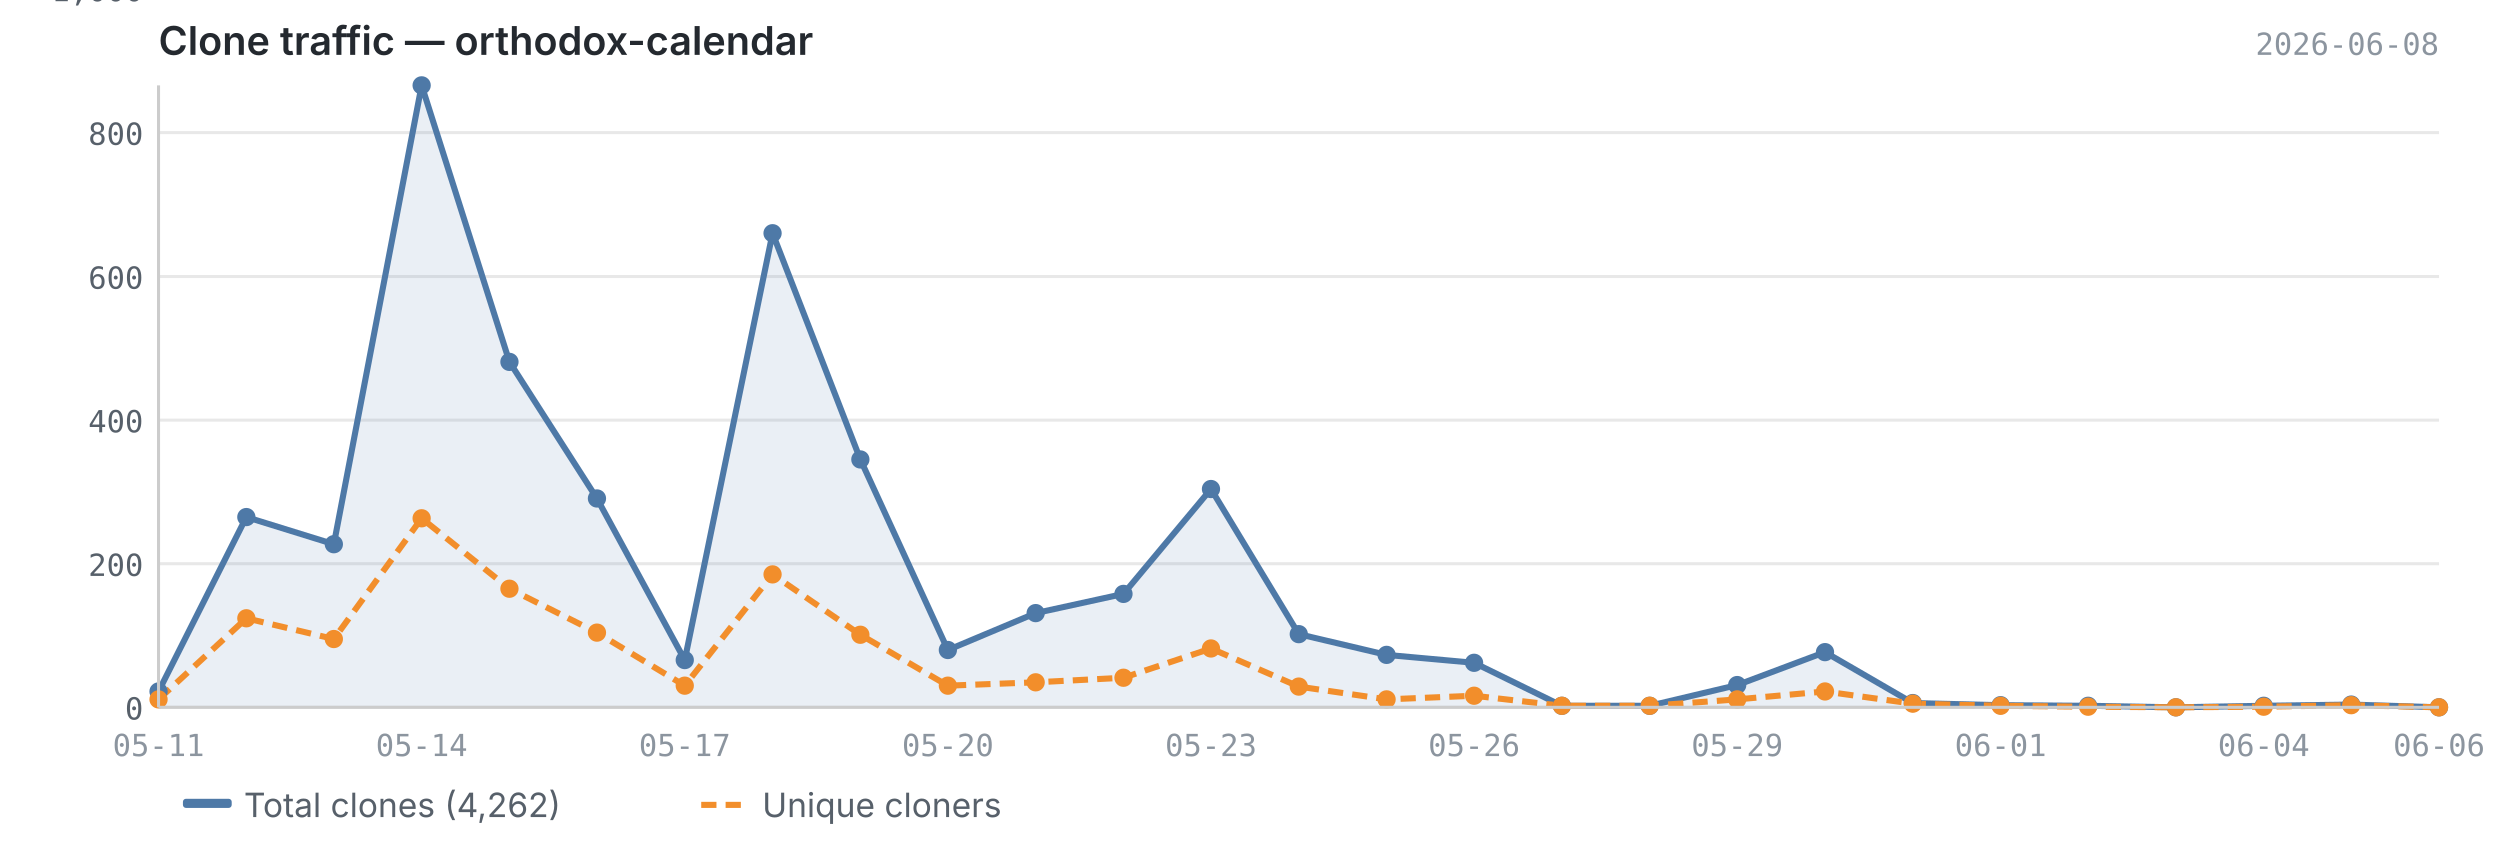
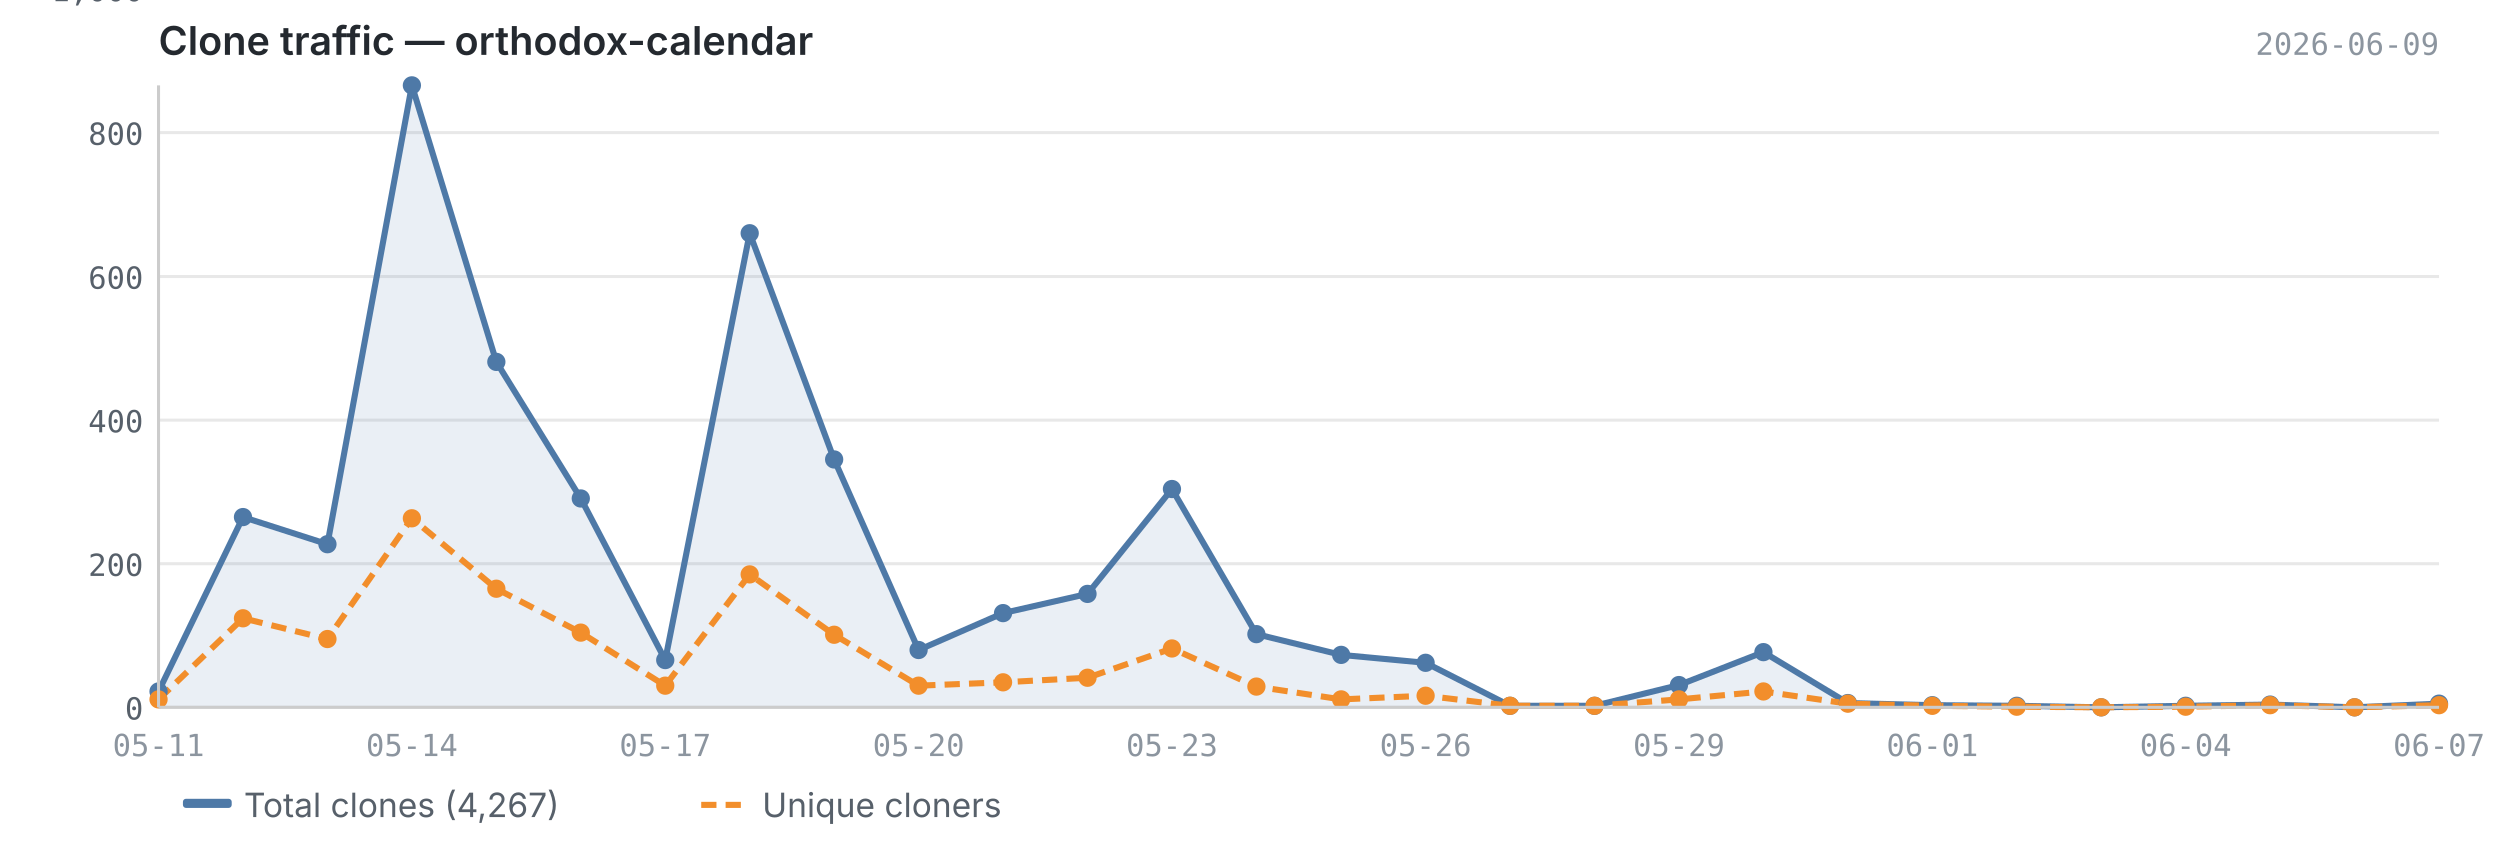
<svg xmlns="http://www.w3.org/2000/svg" viewBox="0 0 820 280" width="820" height="280">
  <text x="52" y="18" font-size="13" font-weight="600" fill="#24292f" font-family="-apple-system, BlinkMacSystemFont, 'Segoe UI', sans-serif">Clone traffic — orthodox-calendar</text>
-   <text x="800" y="18" font-size="10" fill="#8c959f" font-family="ui-monospace, SFMono-Regular, 'SF Mono', Menlo, monospace" text-anchor="end">2026-06-08</text>
+   <text x="800" y="18" font-size="10" fill="#8c959f" font-family="ui-monospace, SFMono-Regular, 'SF Mono', Menlo, monospace" text-anchor="end">2026-06-09</text>
  <line x1="52" y1="232.0" x2="800" y2="232.0" stroke="#e8e8e8" stroke-width="1" />
  <line x1="52" y1="184.9" x2="800" y2="184.9" stroke="#e8e8e8" stroke-width="1" />
  <line x1="52" y1="137.8" x2="800" y2="137.8" stroke="#e8e8e8" stroke-width="1" />
  <line x1="52" y1="90.7" x2="800" y2="90.7" stroke="#e8e8e8" stroke-width="1" />
  <line x1="52" y1="43.5" x2="800" y2="43.5" stroke="#e8e8e8" stroke-width="1" />
  <line x1="52" y1="-3.6" x2="800" y2="-3.6" stroke="#e8e8e8" stroke-width="1" />
-   <path d="M52.0,226.8 L52.0,226.8 L80.8,169.6 L109.5,178.5 L138.3,28.0 L167.1,118.7 L195.8,163.5 L224.6,216.5 L253.4,76.5 L282.2,150.7 L310.9,213.2 L339.7,201.1 L368.5,194.8 L397.2,160.4 L426.0,208.0 L454.8,214.8 L483.5,217.4 L512.3,231.5 L541.1,231.5 L569.8,224.7 L598.6,213.9 L627.4,230.6 L656.2,231.3 L684.9,231.5 L713.7,232.0 L742.5,231.5 L771.2,231.1 L800.0,232.0 L800.0,232.0 L52.0,232.0Z" fill="#4e79a7" opacity="0.12" />
-   <polyline points="52.0,226.8 80.8,169.6 109.5,178.5 138.3,28.0 167.1,118.7 195.8,163.5 224.6,216.5 253.4,76.5 282.2,150.7 310.9,213.2 339.7,201.1 368.5,194.8 397.2,160.4 426.0,208.0 454.8,214.8 483.5,217.4 512.3,231.5 541.1,231.5 569.8,224.7 598.6,213.9 627.4,230.6 656.2,231.3 684.9,231.5 713.7,232.0 742.5,231.5 771.2,231.1 800.0,232.0" fill="none" stroke="#4e79a7" stroke-width="2" stroke-linejoin="round" />
-   <polyline points="52.0,229.4 80.8,202.8 109.5,209.6 138.3,170.0 167.1,193.1 195.8,207.5 224.6,224.9 253.4,188.4 282.2,208.2 310.9,224.9 339.7,223.8 368.5,222.3 397.2,212.7 426.0,225.2 454.8,229.4 483.5,228.2 512.3,231.5 541.1,231.5 569.8,229.4 598.6,226.8 627.4,230.8 656.2,231.5 684.9,231.8 713.7,232.0 742.5,231.8 771.2,231.3 800.0,232.0" fill="none" stroke="#f28e2b" stroke-width="2" stroke-linejoin="round" stroke-dasharray="5,3" />
+   <path d="M52.0,226.8 L52.0,226.8 L79.7,169.6 L107.4,178.5 L135.1,28.0 L162.8,118.7 L190.5,163.5 L218.2,216.5 L245.9,76.5 L273.6,150.7 L301.3,213.2 L329.0,201.1 L356.7,194.8 L384.4,160.4 L412.1,208.0 L439.9,214.8 L467.6,217.4 L495.3,231.5 L523.0,231.5 L550.7,224.7 L578.4,213.9 L606.1,230.6 L633.8,231.3 L661.5,231.5 L689.2,232.0 L716.9,231.5 L744.6,231.1 L772.3,232.0 L800.0,230.8 L800.0,232.0 L52.0,232.0Z" fill="#4e79a7" opacity="0.12" />
+   <polyline points="52.0,226.8 79.7,169.6 107.4,178.5 135.1,28.0 162.8,118.7 190.5,163.5 218.2,216.5 245.9,76.5 273.6,150.7 301.3,213.2 329.0,201.1 356.7,194.8 384.4,160.4 412.1,208.0 439.9,214.8 467.6,217.4 495.3,231.5 523.0,231.5 550.7,224.7 578.4,213.9 606.1,230.6 633.8,231.3 661.5,231.5 689.2,232.0 716.9,231.5 744.6,231.1 772.3,232.0 800.0,230.8" fill="none" stroke="#4e79a7" stroke-width="2" stroke-linejoin="round" />
+   <polyline points="52.0,229.4 79.7,202.8 107.4,209.6 135.1,170.0 162.8,193.1 190.5,207.5 218.2,224.9 245.9,188.4 273.6,208.2 301.3,224.9 329.0,223.8 356.7,222.3 384.4,212.7 412.1,225.2 439.9,229.4 467.6,228.2 495.3,231.5 523.0,231.5 550.7,229.4 578.4,226.8 606.1,230.8 633.8,231.5 661.5,231.8 689.2,232.0 716.9,231.8 744.6,231.3 772.3,232.0 800.0,231.3" fill="none" stroke="#f28e2b" stroke-width="2" stroke-linejoin="round" stroke-dasharray="5,3" />
  <circle cx="52.0" cy="226.8" r="3" fill="#4e79a7" />
-   <circle cx="80.8" cy="169.6" r="3" fill="#4e79a7" />
-   <circle cx="109.5" cy="178.5" r="3" fill="#4e79a7" />
-   <circle cx="138.3" cy="28.0" r="3" fill="#4e79a7" />
-   <circle cx="167.1" cy="118.7" r="3" fill="#4e79a7" />
-   <circle cx="195.8" cy="163.5" r="3" fill="#4e79a7" />
-   <circle cx="224.6" cy="216.5" r="3" fill="#4e79a7" />
-   <circle cx="253.4" cy="76.5" r="3" fill="#4e79a7" />
-   <circle cx="282.2" cy="150.7" r="3" fill="#4e79a7" />
-   <circle cx="310.9" cy="213.2" r="3" fill="#4e79a7" />
-   <circle cx="339.7" cy="201.1" r="3" fill="#4e79a7" />
-   <circle cx="368.5" cy="194.8" r="3" fill="#4e79a7" />
-   <circle cx="397.2" cy="160.4" r="3" fill="#4e79a7" />
-   <circle cx="426.0" cy="208.0" r="3" fill="#4e79a7" />
-   <circle cx="454.8" cy="214.8" r="3" fill="#4e79a7" />
-   <circle cx="483.5" cy="217.4" r="3" fill="#4e79a7" />
-   <circle cx="512.3" cy="231.5" r="3" fill="#4e79a7" />
-   <circle cx="541.1" cy="231.5" r="3" fill="#4e79a7" />
-   <circle cx="569.8" cy="224.7" r="3" fill="#4e79a7" />
-   <circle cx="598.6" cy="213.9" r="3" fill="#4e79a7" />
-   <circle cx="627.4" cy="230.6" r="3" fill="#4e79a7" />
-   <circle cx="656.2" cy="231.3" r="3" fill="#4e79a7" />
-   <circle cx="684.9" cy="231.5" r="3" fill="#4e79a7" />
-   <circle cx="713.7" cy="232.0" r="3" fill="#4e79a7" />
-   <circle cx="742.5" cy="231.5" r="3" fill="#4e79a7" />
-   <circle cx="771.2" cy="231.1" r="3" fill="#4e79a7" />
-   <circle cx="800.0" cy="232.0" r="3" fill="#4e79a7" />
+   <circle cx="79.7" cy="169.6" r="3" fill="#4e79a7" />
+   <circle cx="107.4" cy="178.5" r="3" fill="#4e79a7" />
+   <circle cx="135.1" cy="28.0" r="3" fill="#4e79a7" />
+   <circle cx="162.8" cy="118.7" r="3" fill="#4e79a7" />
+   <circle cx="190.5" cy="163.5" r="3" fill="#4e79a7" />
+   <circle cx="218.2" cy="216.5" r="3" fill="#4e79a7" />
+   <circle cx="245.9" cy="76.5" r="3" fill="#4e79a7" />
+   <circle cx="273.6" cy="150.7" r="3" fill="#4e79a7" />
+   <circle cx="301.3" cy="213.2" r="3" fill="#4e79a7" />
+   <circle cx="329.0" cy="201.1" r="3" fill="#4e79a7" />
+   <circle cx="356.7" cy="194.8" r="3" fill="#4e79a7" />
+   <circle cx="384.4" cy="160.4" r="3" fill="#4e79a7" />
+   <circle cx="412.1" cy="208.0" r="3" fill="#4e79a7" />
+   <circle cx="439.9" cy="214.8" r="3" fill="#4e79a7" />
+   <circle cx="467.6" cy="217.4" r="3" fill="#4e79a7" />
+   <circle cx="495.3" cy="231.5" r="3" fill="#4e79a7" />
+   <circle cx="523.0" cy="231.5" r="3" fill="#4e79a7" />
+   <circle cx="550.7" cy="224.7" r="3" fill="#4e79a7" />
+   <circle cx="578.4" cy="213.9" r="3" fill="#4e79a7" />
+   <circle cx="606.1" cy="230.6" r="3" fill="#4e79a7" />
+   <circle cx="633.8" cy="231.3" r="3" fill="#4e79a7" />
+   <circle cx="661.5" cy="231.5" r="3" fill="#4e79a7" />
+   <circle cx="689.2" cy="232.0" r="3" fill="#4e79a7" />
+   <circle cx="716.9" cy="231.5" r="3" fill="#4e79a7" />
+   <circle cx="744.6" cy="231.1" r="3" fill="#4e79a7" />
+   <circle cx="772.3" cy="232.0" r="3" fill="#4e79a7" />
+   <circle cx="800.0" cy="230.8" r="3" fill="#4e79a7" />
  <circle cx="52.0" cy="229.4" r="3" fill="#f28e2b" />
-   <circle cx="80.8" cy="202.8" r="3" fill="#f28e2b" />
-   <circle cx="109.5" cy="209.6" r="3" fill="#f28e2b" />
-   <circle cx="138.3" cy="170.0" r="3" fill="#f28e2b" />
-   <circle cx="167.1" cy="193.1" r="3" fill="#f28e2b" />
-   <circle cx="195.8" cy="207.5" r="3" fill="#f28e2b" />
-   <circle cx="224.6" cy="224.9" r="3" fill="#f28e2b" />
-   <circle cx="253.4" cy="188.4" r="3" fill="#f28e2b" />
-   <circle cx="282.2" cy="208.2" r="3" fill="#f28e2b" />
-   <circle cx="310.9" cy="224.9" r="3" fill="#f28e2b" />
-   <circle cx="339.7" cy="223.8" r="3" fill="#f28e2b" />
-   <circle cx="368.5" cy="222.3" r="3" fill="#f28e2b" />
-   <circle cx="397.2" cy="212.7" r="3" fill="#f28e2b" />
-   <circle cx="426.0" cy="225.2" r="3" fill="#f28e2b" />
-   <circle cx="454.8" cy="229.4" r="3" fill="#f28e2b" />
-   <circle cx="483.5" cy="228.2" r="3" fill="#f28e2b" />
-   <circle cx="512.3" cy="231.5" r="3" fill="#f28e2b" />
-   <circle cx="541.1" cy="231.5" r="3" fill="#f28e2b" />
-   <circle cx="569.8" cy="229.4" r="3" fill="#f28e2b" />
-   <circle cx="598.6" cy="226.8" r="3" fill="#f28e2b" />
-   <circle cx="627.4" cy="230.8" r="3" fill="#f28e2b" />
-   <circle cx="656.2" cy="231.5" r="3" fill="#f28e2b" />
-   <circle cx="684.9" cy="231.8" r="3" fill="#f28e2b" />
-   <circle cx="713.7" cy="232.0" r="3" fill="#f28e2b" />
-   <circle cx="742.5" cy="231.8" r="3" fill="#f28e2b" />
-   <circle cx="771.2" cy="231.3" r="3" fill="#f28e2b" />
-   <circle cx="800.0" cy="232.0" r="3" fill="#f28e2b" />
+   <circle cx="79.7" cy="202.8" r="3" fill="#f28e2b" />
+   <circle cx="107.4" cy="209.6" r="3" fill="#f28e2b" />
+   <circle cx="135.1" cy="170.0" r="3" fill="#f28e2b" />
+   <circle cx="162.8" cy="193.1" r="3" fill="#f28e2b" />
+   <circle cx="190.5" cy="207.5" r="3" fill="#f28e2b" />
+   <circle cx="218.2" cy="224.9" r="3" fill="#f28e2b" />
+   <circle cx="245.9" cy="188.4" r="3" fill="#f28e2b" />
+   <circle cx="273.6" cy="208.2" r="3" fill="#f28e2b" />
+   <circle cx="301.3" cy="224.9" r="3" fill="#f28e2b" />
+   <circle cx="329.0" cy="223.8" r="3" fill="#f28e2b" />
+   <circle cx="356.7" cy="222.3" r="3" fill="#f28e2b" />
+   <circle cx="384.4" cy="212.7" r="3" fill="#f28e2b" />
+   <circle cx="412.1" cy="225.2" r="3" fill="#f28e2b" />
+   <circle cx="439.9" cy="229.4" r="3" fill="#f28e2b" />
+   <circle cx="467.6" cy="228.2" r="3" fill="#f28e2b" />
+   <circle cx="495.3" cy="231.5" r="3" fill="#f28e2b" />
+   <circle cx="523.0" cy="231.5" r="3" fill="#f28e2b" />
+   <circle cx="550.7" cy="229.4" r="3" fill="#f28e2b" />
+   <circle cx="578.4" cy="226.8" r="3" fill="#f28e2b" />
+   <circle cx="606.1" cy="230.8" r="3" fill="#f28e2b" />
+   <circle cx="633.8" cy="231.5" r="3" fill="#f28e2b" />
+   <circle cx="661.5" cy="231.8" r="3" fill="#f28e2b" />
+   <circle cx="689.2" cy="232.0" r="3" fill="#f28e2b" />
+   <circle cx="716.9" cy="231.8" r="3" fill="#f28e2b" />
+   <circle cx="744.6" cy="231.3" r="3" fill="#f28e2b" />
+   <circle cx="772.3" cy="232.0" r="3" fill="#f28e2b" />
+   <circle cx="800.0" cy="231.3" r="3" fill="#f28e2b" />
  <line x1="52" y1="28" x2="52" y2="232" stroke="#cccccc" stroke-width="1" />
  <line x1="52" y1="232" x2="800" y2="232" stroke="#cccccc" stroke-width="1" />
  <text x="47" y="236.0" text-anchor="end" font-size="10" fill="#57606a" font-family="ui-monospace, SFMono-Regular, 'SF Mono', Menlo, monospace">0</text>
  <text x="47" y="188.9" text-anchor="end" font-size="10" fill="#57606a" font-family="ui-monospace, SFMono-Regular, 'SF Mono', Menlo, monospace">200</text>
  <text x="47" y="141.8" text-anchor="end" font-size="10" fill="#57606a" font-family="ui-monospace, SFMono-Regular, 'SF Mono', Menlo, monospace">400</text>
  <text x="47" y="94.7" text-anchor="end" font-size="10" fill="#57606a" font-family="ui-monospace, SFMono-Regular, 'SF Mono', Menlo, monospace">600</text>
  <text x="47" y="47.5" text-anchor="end" font-size="10" fill="#57606a" font-family="ui-monospace, SFMono-Regular, 'SF Mono', Menlo, monospace">800</text>
  <text x="47" y="0.4" text-anchor="end" font-size="10" fill="#57606a" font-family="ui-monospace, SFMono-Regular, 'SF Mono', Menlo, monospace">1,000</text>
  <text x="52.0" y="248" text-anchor="middle" font-size="10" fill="#8c959f" font-family="ui-monospace, SFMono-Regular, 'SF Mono', Menlo, monospace">05-11</text>
-   <text x="138.3" y="248" text-anchor="middle" font-size="10" fill="#8c959f" font-family="ui-monospace, SFMono-Regular, 'SF Mono', Menlo, monospace">05-14</text>
-   <text x="224.6" y="248" text-anchor="middle" font-size="10" fill="#8c959f" font-family="ui-monospace, SFMono-Regular, 'SF Mono', Menlo, monospace">05-17</text>
-   <text x="310.9" y="248" text-anchor="middle" font-size="10" fill="#8c959f" font-family="ui-monospace, SFMono-Regular, 'SF Mono', Menlo, monospace">05-20</text>
-   <text x="397.2" y="248" text-anchor="middle" font-size="10" fill="#8c959f" font-family="ui-monospace, SFMono-Regular, 'SF Mono', Menlo, monospace">05-23</text>
-   <text x="483.5" y="248" text-anchor="middle" font-size="10" fill="#8c959f" font-family="ui-monospace, SFMono-Regular, 'SF Mono', Menlo, monospace">05-26</text>
-   <text x="569.8" y="248" text-anchor="middle" font-size="10" fill="#8c959f" font-family="ui-monospace, SFMono-Regular, 'SF Mono', Menlo, monospace">05-29</text>
-   <text x="656.2" y="248" text-anchor="middle" font-size="10" fill="#8c959f" font-family="ui-monospace, SFMono-Regular, 'SF Mono', Menlo, monospace">06-01</text>
-   <text x="742.5" y="248" text-anchor="middle" font-size="10" fill="#8c959f" font-family="ui-monospace, SFMono-Regular, 'SF Mono', Menlo, monospace">06-04</text>
-   <text x="800.0" y="248" text-anchor="middle" font-size="10" fill="#8c959f" font-family="ui-monospace, SFMono-Regular, 'SF Mono', Menlo, monospace">06-06</text>
+   <text x="135.1" y="248" text-anchor="middle" font-size="10" fill="#8c959f" font-family="ui-monospace, SFMono-Regular, 'SF Mono', Menlo, monospace">05-14</text>
+   <text x="218.2" y="248" text-anchor="middle" font-size="10" fill="#8c959f" font-family="ui-monospace, SFMono-Regular, 'SF Mono', Menlo, monospace">05-17</text>
+   <text x="301.3" y="248" text-anchor="middle" font-size="10" fill="#8c959f" font-family="ui-monospace, SFMono-Regular, 'SF Mono', Menlo, monospace">05-20</text>
+   <text x="384.4" y="248" text-anchor="middle" font-size="10" fill="#8c959f" font-family="ui-monospace, SFMono-Regular, 'SF Mono', Menlo, monospace">05-23</text>
+   <text x="467.6" y="248" text-anchor="middle" font-size="10" fill="#8c959f" font-family="ui-monospace, SFMono-Regular, 'SF Mono', Menlo, monospace">05-26</text>
+   <text x="550.7" y="248" text-anchor="middle" font-size="10" fill="#8c959f" font-family="ui-monospace, SFMono-Regular, 'SF Mono', Menlo, monospace">05-29</text>
+   <text x="633.8" y="248" text-anchor="middle" font-size="10" fill="#8c959f" font-family="ui-monospace, SFMono-Regular, 'SF Mono', Menlo, monospace">06-01</text>
+   <text x="716.9" y="248" text-anchor="middle" font-size="10" fill="#8c959f" font-family="ui-monospace, SFMono-Regular, 'SF Mono', Menlo, monospace">06-04</text>
+   <text x="800.0" y="248" text-anchor="middle" font-size="10" fill="#8c959f" font-family="ui-monospace, SFMono-Regular, 'SF Mono', Menlo, monospace">06-07</text>
  <rect x="60" y="262" width="16" height="3" fill="#4e79a7" rx="1" />
-   <text x="80" y="268" font-size="11" fill="#57606a" font-family="-apple-system, BlinkMacSystemFont, 'Segoe UI', sans-serif">Total clones (4,262)</text>
+   <text x="80" y="268" font-size="11" fill="#57606a" font-family="-apple-system, BlinkMacSystemFont, 'Segoe UI', sans-serif">Total clones (4,267)</text>
  <line x1="230" y1="264" x2="246" y2="264" stroke="#f28e2b" stroke-width="2" stroke-dasharray="5,3" />
  <text x="250" y="268" font-size="11" fill="#57606a" font-family="-apple-system, BlinkMacSystemFont, 'Segoe UI', sans-serif">Unique cloners</text>
</svg>
